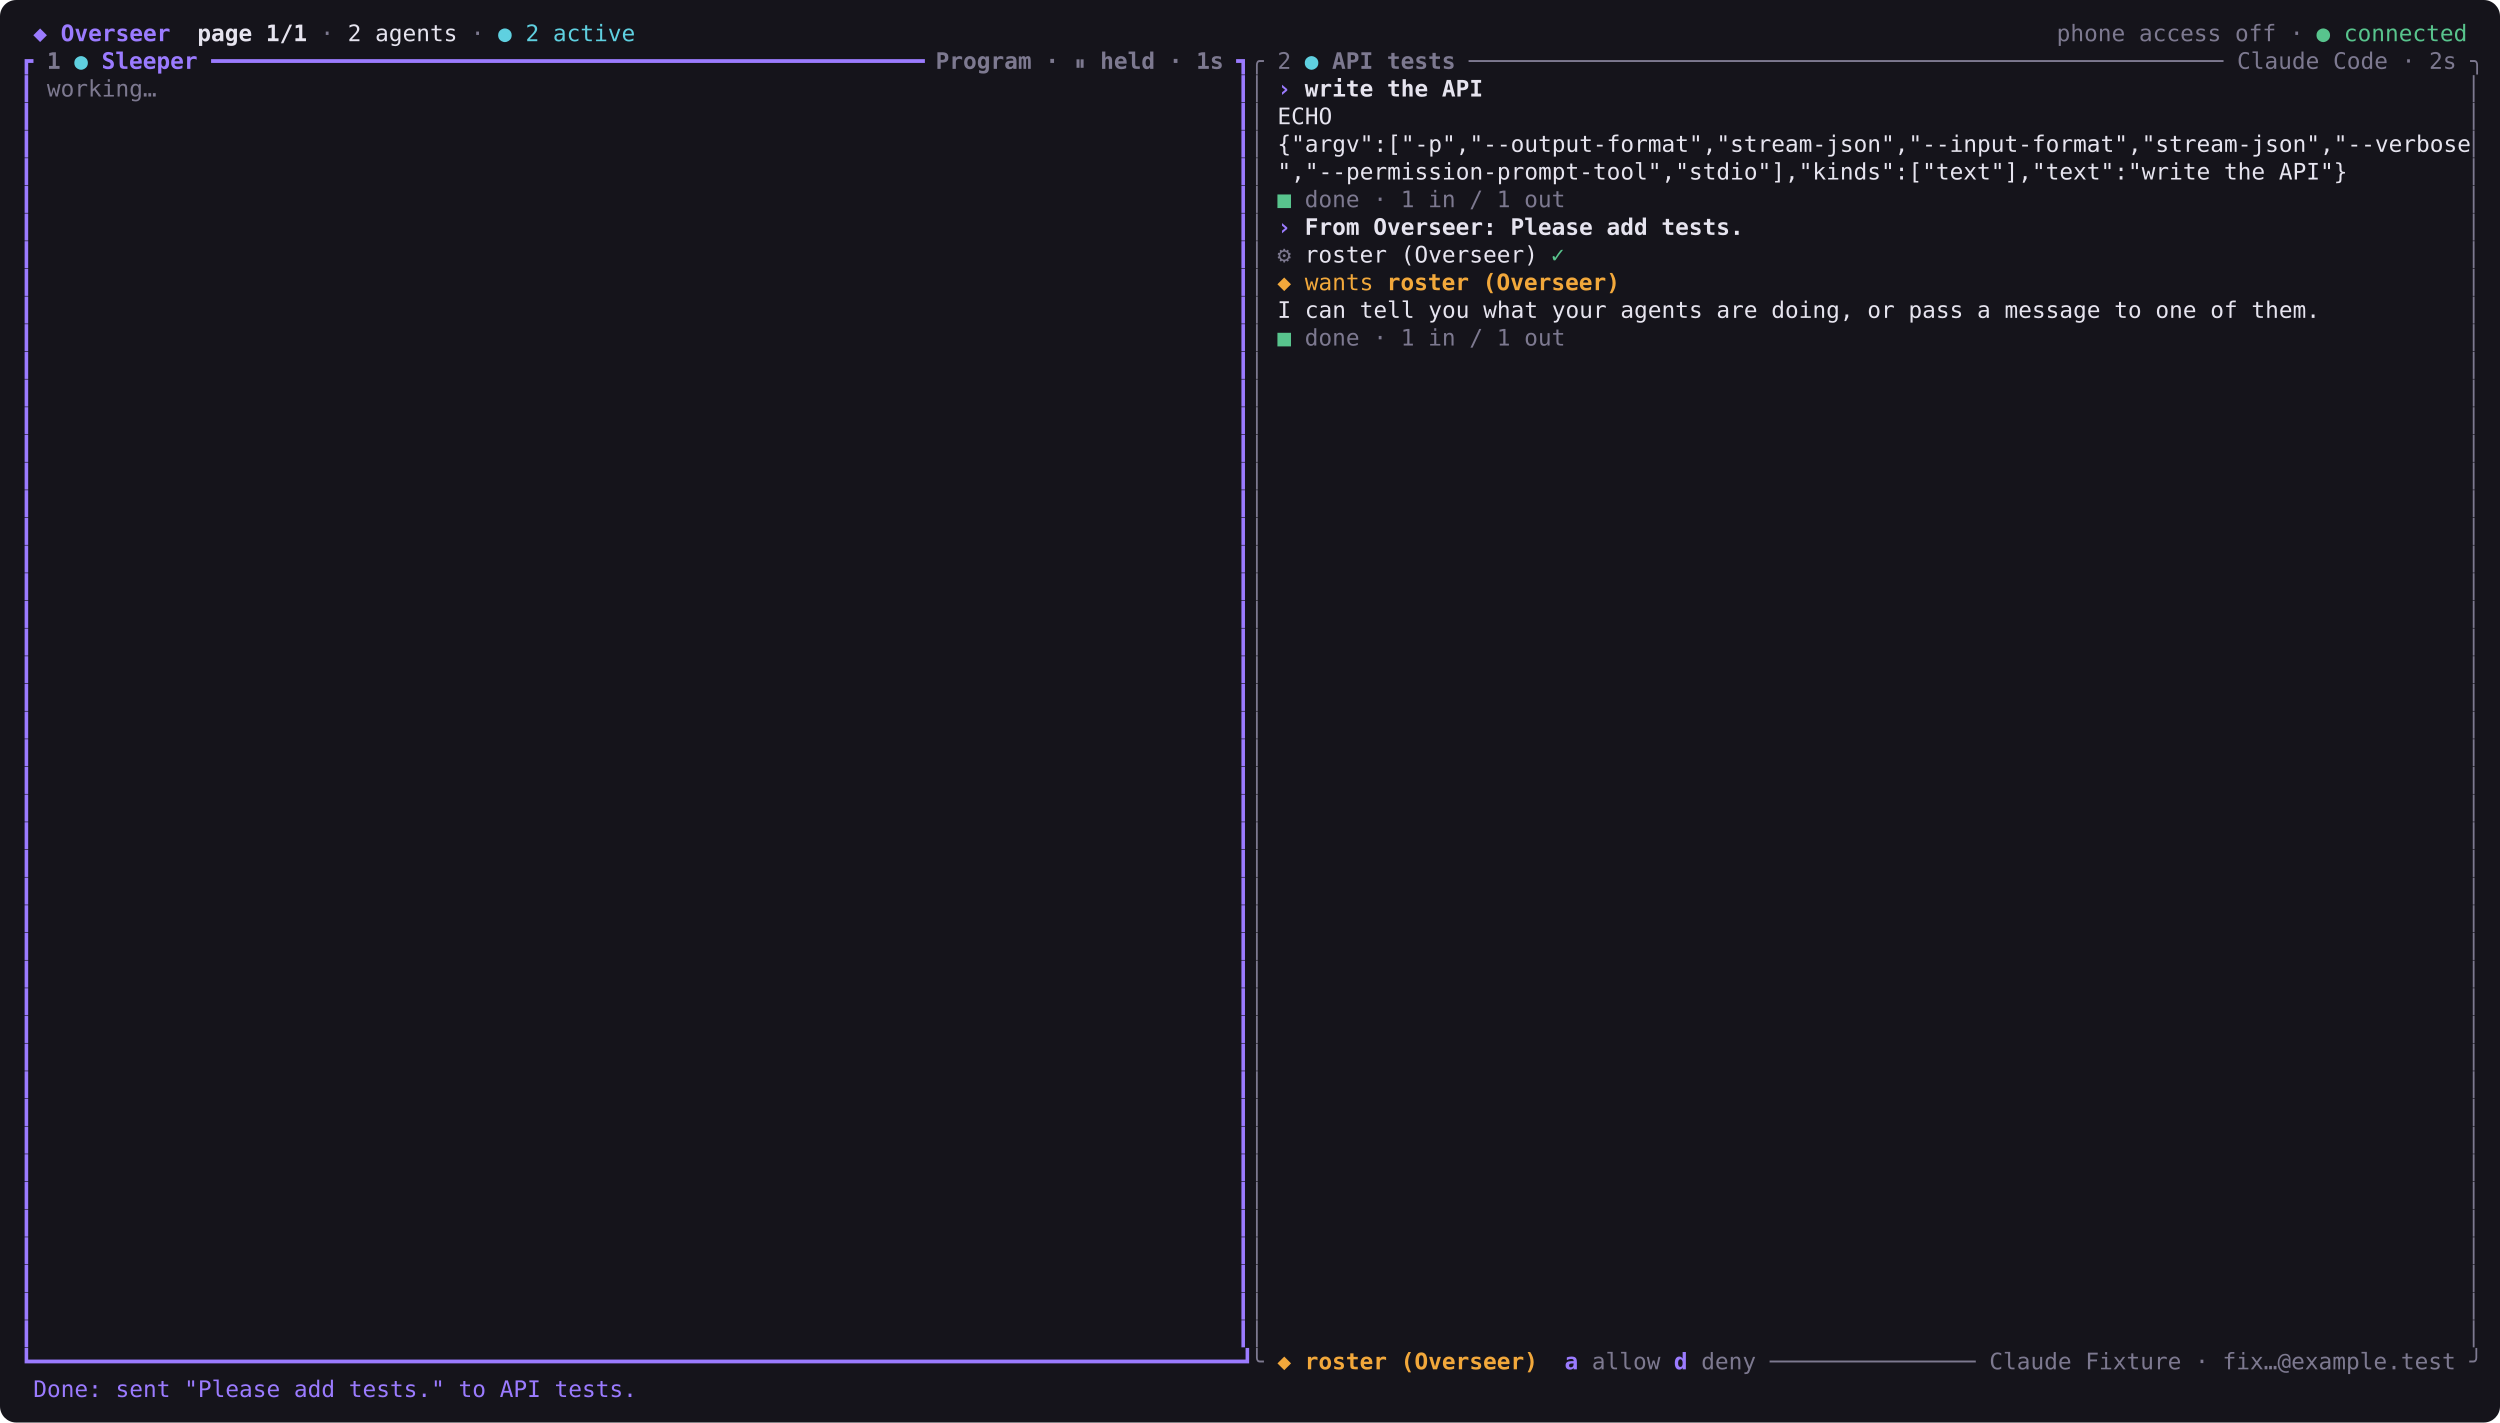
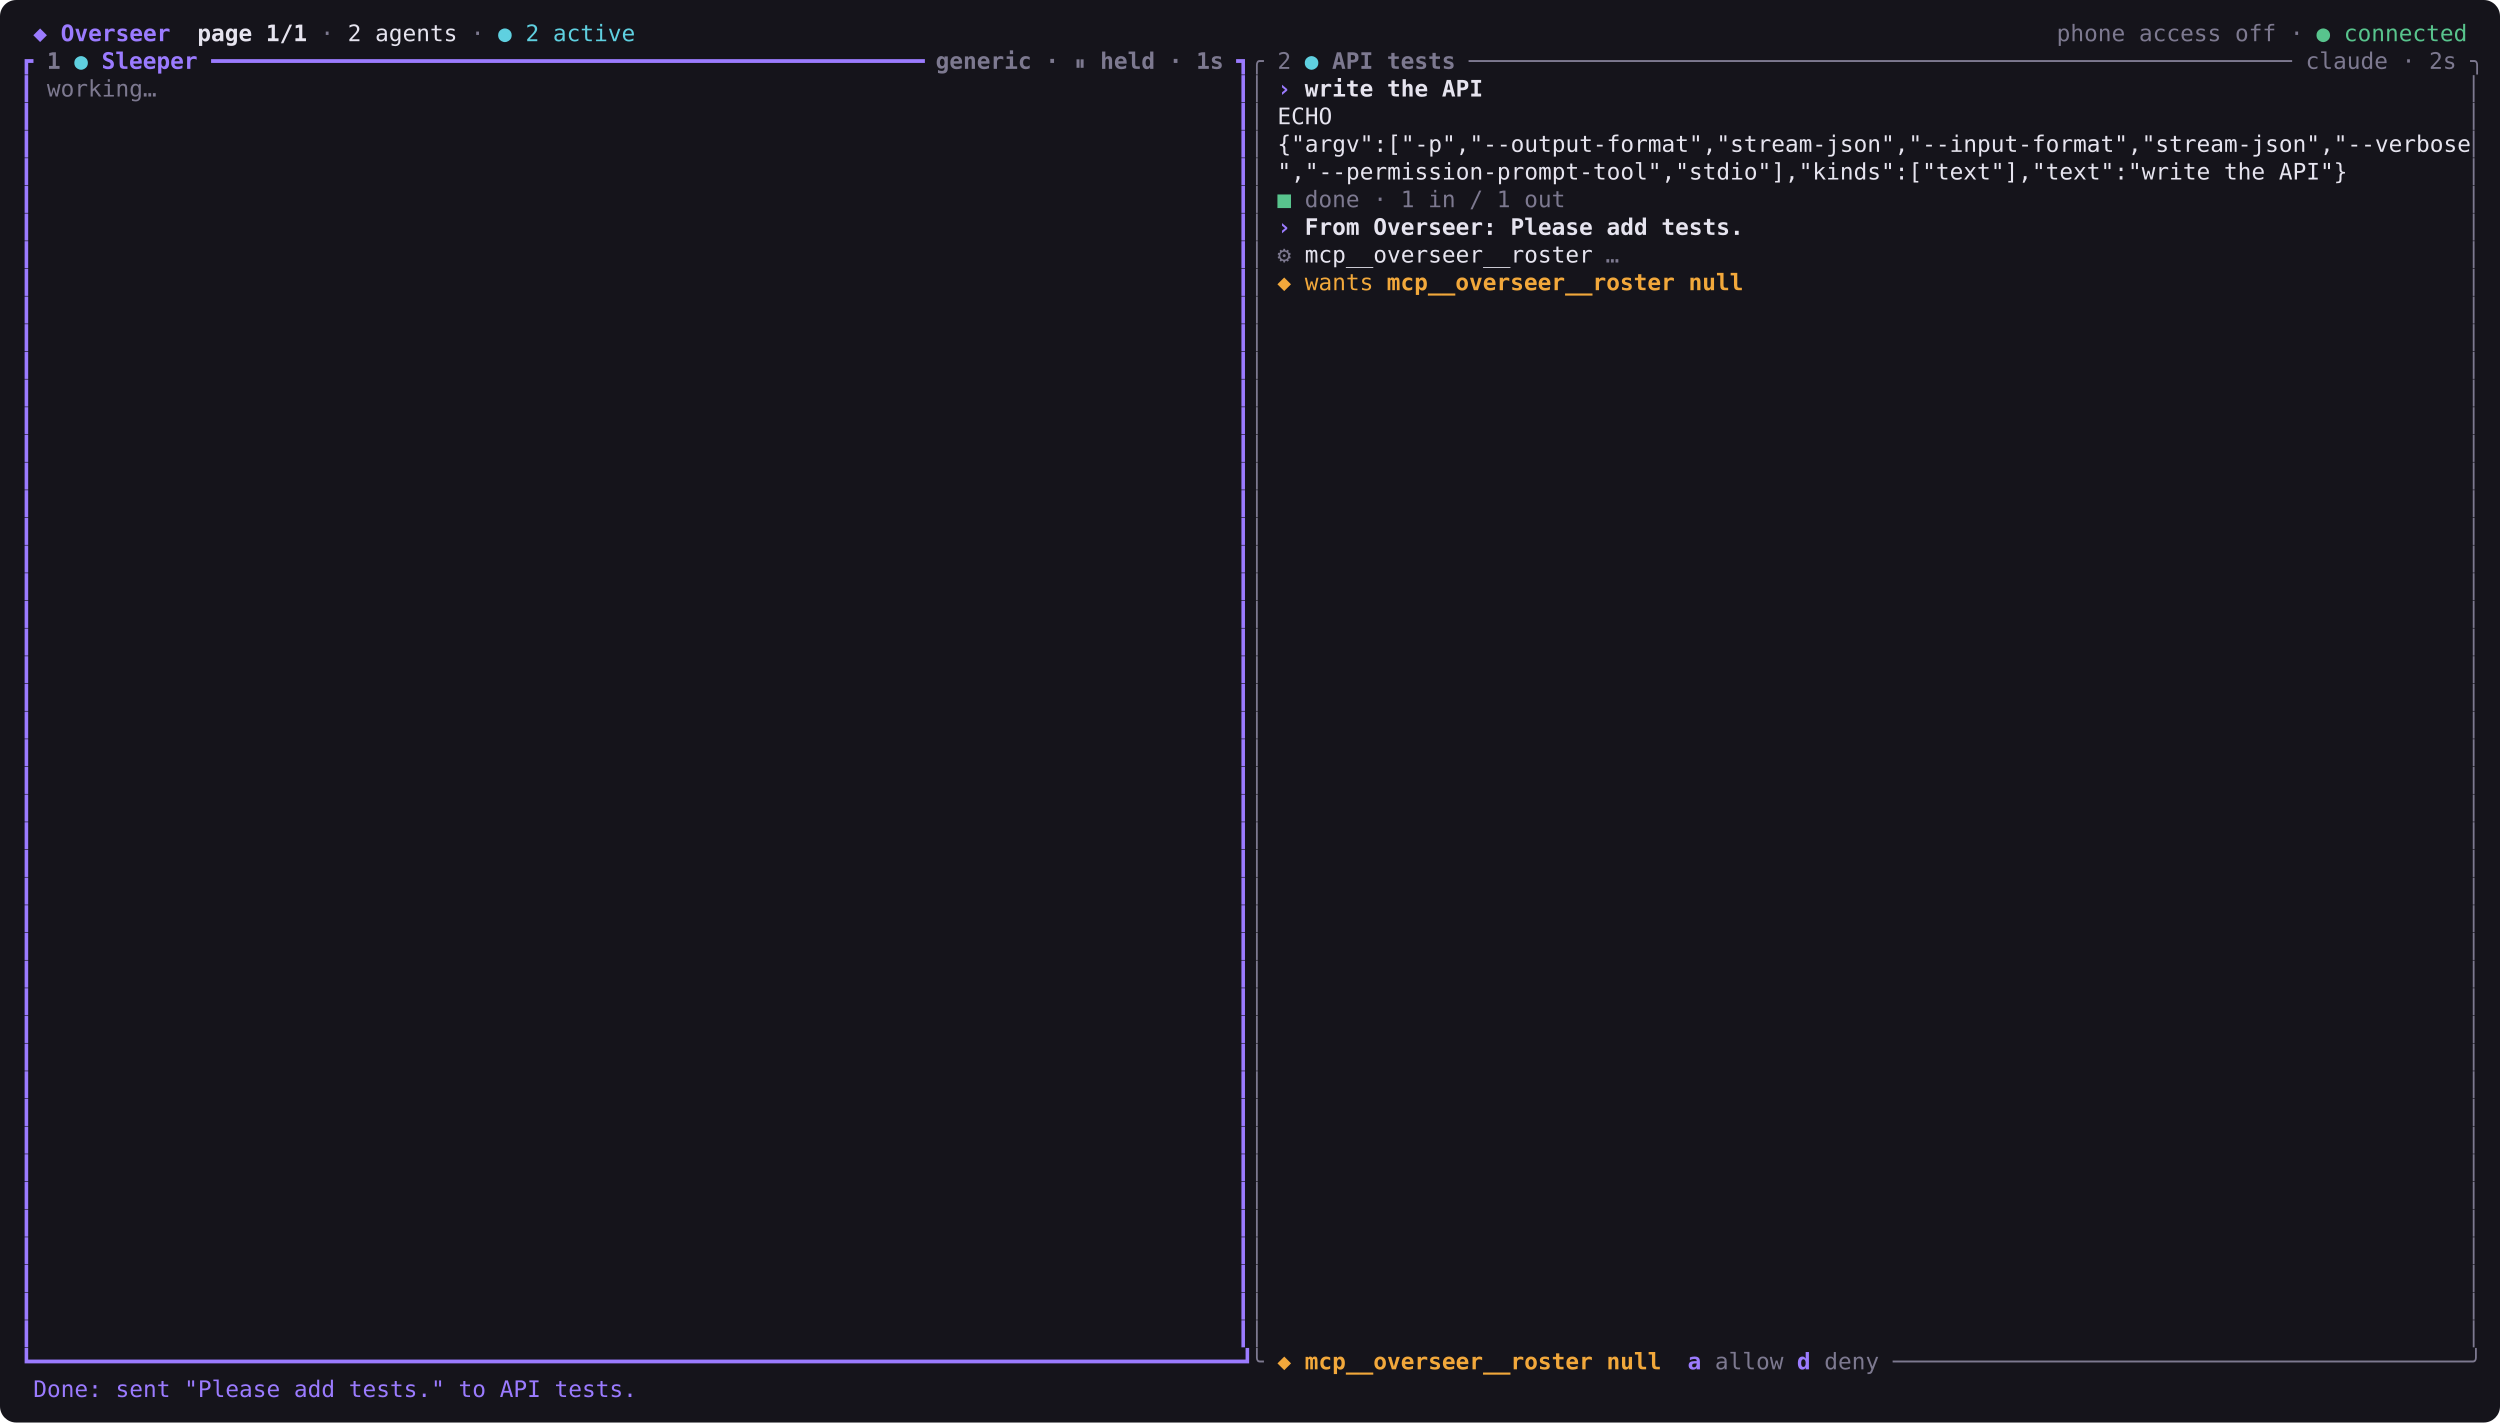
<svg xmlns="http://www.w3.org/2000/svg" width="1536" height="874" viewBox="0 0 1536 874">
  <rect width="100%" height="100%" rx="10" fill="#15141b" />
  <g font-family="ui-monospace, SFMono-Regular, Menlo, monospace" font-size="14">
    <text x="12.0" y="25.3" textLength="100.8" lengthAdjust="spacingAndGlyphs" fill="#9b7bff" font-weight="700" xml:space="preserve"> ◆ Overseer </text>
    <text x="112.8" y="25.3" textLength="84.0" lengthAdjust="spacingAndGlyphs" fill="#e6e4ef" font-weight="700" xml:space="preserve"> page 1/1 </text>
    <text x="196.8" y="25.3" textLength="16.8" lengthAdjust="spacingAndGlyphs" fill="#7d7990" xml:space="preserve">· </text>
    <text x="213.6" y="25.3" textLength="67.2" lengthAdjust="spacingAndGlyphs" fill="#e6e4ef" xml:space="preserve">2 agents</text>
    <text x="280.8" y="25.3" textLength="25.2" lengthAdjust="spacingAndGlyphs" fill="#7d7990" xml:space="preserve"> · </text>
    <text x="306.0" y="25.3" textLength="84.0" lengthAdjust="spacingAndGlyphs" fill="#5fd0e0" xml:space="preserve">● 2 active</text>
    <text x="1263.6" y="25.3" textLength="159.6" lengthAdjust="spacingAndGlyphs" fill="#7d7990" xml:space="preserve">phone access off · </text>
    <text x="1423.2" y="25.3" textLength="100.8" lengthAdjust="spacingAndGlyphs" fill="#58c48d" xml:space="preserve">● connected </text>
    <text x="12.0" y="42.3" textLength="8.4" lengthAdjust="spacingAndGlyphs" fill="#9b7bff" font-weight="700" xml:space="preserve">┏</text>
    <text x="20.4" y="42.3" textLength="25.2" lengthAdjust="spacingAndGlyphs" fill="#7d7990" font-weight="700" xml:space="preserve"> 1 </text>
    <text x="45.6" y="42.3" textLength="16.8" lengthAdjust="spacingAndGlyphs" fill="#5fd0e0" font-weight="700" xml:space="preserve">● </text>
    <text x="62.4" y="42.3" textLength="504.0" lengthAdjust="spacingAndGlyphs" fill="#9b7bff" font-weight="700" xml:space="preserve">Sleeper ━━━━━━━━━━━━━━━━━━━━━━━━━━━━━━━━━━━━━━━━━━━━━━━━━━━━</text>
-     <text x="566.4" y="42.3" textLength="193.2" lengthAdjust="spacingAndGlyphs" fill="#7d7990" font-weight="700" xml:space="preserve"> Program · ⏸ held · 1s </text>
+     <text x="566.4" y="42.3" textLength="193.2" lengthAdjust="spacingAndGlyphs" fill="#7d7990" font-weight="700" xml:space="preserve"> generic · ⏸ held · 1s </text>
    <text x="759.6" y="42.3" textLength="8.4" lengthAdjust="spacingAndGlyphs" fill="#9b7bff" font-weight="700" xml:space="preserve">┓</text>
    <text x="768.0" y="42.3" textLength="33.6" lengthAdjust="spacingAndGlyphs" fill="#7d7990" xml:space="preserve">╭ 2 </text>
    <text x="801.6" y="42.3" textLength="16.8" lengthAdjust="spacingAndGlyphs" fill="#5fd0e0" xml:space="preserve">● </text>
    <text x="818.4" y="42.3" textLength="75.6" lengthAdjust="spacingAndGlyphs" fill="#7d7990" font-weight="700" xml:space="preserve">API tests</text>
-     <text x="894.0" y="42.3" textLength="630.0" lengthAdjust="spacingAndGlyphs" fill="#7d7990" xml:space="preserve"> ─────────────────────────────────────────────────────── Claude Code · 2s ╮</text>
+     <text x="894.0" y="42.3" textLength="630.0" lengthAdjust="spacingAndGlyphs" fill="#7d7990" xml:space="preserve"> ──────────────────────────────────────────────────────────── claude · 2s ╮</text>
    <text x="12.0" y="59.3" textLength="8.4" lengthAdjust="spacingAndGlyphs" fill="#9b7bff" font-weight="700" xml:space="preserve">┃</text>
    <text x="28.8" y="59.3" textLength="67.2" lengthAdjust="spacingAndGlyphs" fill="#7d7990" xml:space="preserve">working…</text>
    <text x="759.6" y="59.3" textLength="8.4" lengthAdjust="spacingAndGlyphs" fill="#9b7bff" font-weight="700" xml:space="preserve">┃</text>
    <text x="768.0" y="59.3" textLength="8.4" lengthAdjust="spacingAndGlyphs" fill="#7d7990" xml:space="preserve">│</text>
    <text x="784.8" y="59.3" textLength="16.8" lengthAdjust="spacingAndGlyphs" fill="#9b7bff" font-weight="700" xml:space="preserve">› </text>
    <text x="801.6" y="59.3" textLength="109.2" lengthAdjust="spacingAndGlyphs" fill="#e6e4ef" font-weight="700" xml:space="preserve">write the API</text>
    <text x="1515.6" y="59.3" textLength="8.4" lengthAdjust="spacingAndGlyphs" fill="#7d7990" xml:space="preserve">│</text>
    <text x="12.0" y="76.3" textLength="8.4" lengthAdjust="spacingAndGlyphs" fill="#9b7bff" font-weight="700" xml:space="preserve">┃</text>
    <text x="759.6" y="76.3" textLength="8.4" lengthAdjust="spacingAndGlyphs" fill="#9b7bff" font-weight="700" xml:space="preserve">┃</text>
    <text x="768.0" y="76.3" textLength="8.4" lengthAdjust="spacingAndGlyphs" fill="#7d7990" xml:space="preserve">│</text>
    <text x="776.4" y="76.3" textLength="739.2" lengthAdjust="spacingAndGlyphs" fill="#e6e4ef" xml:space="preserve"> ECHO                                                                                   </text>
    <text x="1515.6" y="76.3" textLength="8.4" lengthAdjust="spacingAndGlyphs" fill="#7d7990" xml:space="preserve">│</text>
    <text x="12.0" y="93.3" textLength="8.4" lengthAdjust="spacingAndGlyphs" fill="#9b7bff" font-weight="700" xml:space="preserve">┃</text>
    <text x="759.6" y="93.3" textLength="8.4" lengthAdjust="spacingAndGlyphs" fill="#9b7bff" font-weight="700" xml:space="preserve">┃</text>
    <text x="768.0" y="93.3" textLength="8.4" lengthAdjust="spacingAndGlyphs" fill="#7d7990" xml:space="preserve">│</text>
    <text x="776.4" y="93.3" textLength="739.2" lengthAdjust="spacingAndGlyphs" fill="#e6e4ef" xml:space="preserve"> {"argv":["-p","--output-format","stream-json","--input-format","stream-json","--verbose</text>
    <text x="1515.6" y="93.3" textLength="8.4" lengthAdjust="spacingAndGlyphs" fill="#7d7990" xml:space="preserve">│</text>
    <text x="12.0" y="110.3" textLength="8.4" lengthAdjust="spacingAndGlyphs" fill="#9b7bff" font-weight="700" xml:space="preserve">┃</text>
    <text x="759.6" y="110.3" textLength="8.4" lengthAdjust="spacingAndGlyphs" fill="#9b7bff" font-weight="700" xml:space="preserve">┃</text>
    <text x="768.0" y="110.3" textLength="8.4" lengthAdjust="spacingAndGlyphs" fill="#7d7990" xml:space="preserve">│</text>
    <text x="776.4" y="110.3" textLength="739.2" lengthAdjust="spacingAndGlyphs" fill="#e6e4ef" xml:space="preserve"> ","--permission-prompt-tool","stdio"],"kinds":["text"],"text":"write the API"}         </text>
    <text x="1515.6" y="110.3" textLength="8.4" lengthAdjust="spacingAndGlyphs" fill="#7d7990" xml:space="preserve">│</text>
    <text x="12.0" y="127.3" textLength="8.4" lengthAdjust="spacingAndGlyphs" fill="#9b7bff" font-weight="700" xml:space="preserve">┃</text>
    <text x="759.6" y="127.3" textLength="8.4" lengthAdjust="spacingAndGlyphs" fill="#9b7bff" font-weight="700" xml:space="preserve">┃</text>
    <text x="768.0" y="127.3" textLength="8.4" lengthAdjust="spacingAndGlyphs" fill="#7d7990" xml:space="preserve">│</text>
    <text x="784.8" y="127.3" textLength="16.8" lengthAdjust="spacingAndGlyphs" fill="#58c48d" xml:space="preserve">■ </text>
    <text x="801.6" y="127.3" textLength="159.6" lengthAdjust="spacingAndGlyphs" fill="#7d7990" xml:space="preserve">done · 1 in / 1 out</text>
    <text x="1515.6" y="127.3" textLength="8.4" lengthAdjust="spacingAndGlyphs" fill="#7d7990" xml:space="preserve">│</text>
    <text x="12.0" y="144.3" textLength="8.4" lengthAdjust="spacingAndGlyphs" fill="#9b7bff" font-weight="700" xml:space="preserve">┃</text>
    <text x="759.6" y="144.3" textLength="8.4" lengthAdjust="spacingAndGlyphs" fill="#9b7bff" font-weight="700" xml:space="preserve">┃</text>
    <text x="768.0" y="144.3" textLength="8.4" lengthAdjust="spacingAndGlyphs" fill="#7d7990" xml:space="preserve">│</text>
    <text x="784.8" y="144.3" textLength="16.8" lengthAdjust="spacingAndGlyphs" fill="#9b7bff" font-weight="700" xml:space="preserve">› </text>
    <text x="801.6" y="144.3" textLength="268.8" lengthAdjust="spacingAndGlyphs" fill="#e6e4ef" font-weight="700" xml:space="preserve">From Overseer: Please add tests.</text>
    <text x="1515.6" y="144.3" textLength="8.4" lengthAdjust="spacingAndGlyphs" fill="#7d7990" xml:space="preserve">│</text>
    <text x="12.0" y="161.3" textLength="8.4" lengthAdjust="spacingAndGlyphs" fill="#9b7bff" font-weight="700" xml:space="preserve">┃</text>
    <text x="759.6" y="161.3" textLength="8.4" lengthAdjust="spacingAndGlyphs" fill="#9b7bff" font-weight="700" xml:space="preserve">┃</text>
    <text x="768.0" y="161.3" textLength="8.4" lengthAdjust="spacingAndGlyphs" fill="#7d7990" xml:space="preserve">│</text>
    <text x="784.8" y="161.3" textLength="16.8" lengthAdjust="spacingAndGlyphs" fill="#7d7990" xml:space="preserve">⚙ </text>
-     <text x="801.6" y="161.3" textLength="142.8" lengthAdjust="spacingAndGlyphs" fill="#e6e4ef" xml:space="preserve">roster (Overseer)</text>
-     <text x="944.4" y="161.3" textLength="16.8" lengthAdjust="spacingAndGlyphs" fill="#58c48d" xml:space="preserve"> ✓</text>
+     <text x="801.6" y="161.3" textLength="176.4" lengthAdjust="spacingAndGlyphs" fill="#e6e4ef" xml:space="preserve">mcp__overseer__roster</text>
+     <text x="978.0" y="161.3" textLength="16.8" lengthAdjust="spacingAndGlyphs" fill="#7d7990" xml:space="preserve"> …</text>
    <text x="1515.6" y="161.3" textLength="8.4" lengthAdjust="spacingAndGlyphs" fill="#7d7990" xml:space="preserve">│</text>
    <text x="12.0" y="178.3" textLength="8.4" lengthAdjust="spacingAndGlyphs" fill="#9b7bff" font-weight="700" xml:space="preserve">┃</text>
    <text x="759.6" y="178.3" textLength="8.4" lengthAdjust="spacingAndGlyphs" fill="#9b7bff" font-weight="700" xml:space="preserve">┃</text>
    <text x="768.0" y="178.3" textLength="8.4" lengthAdjust="spacingAndGlyphs" fill="#7d7990" xml:space="preserve">│</text>
    <text x="784.8" y="178.3" textLength="67.2" lengthAdjust="spacingAndGlyphs" fill="#f2a83b" xml:space="preserve">◆ wants </text>
-     <text x="852.0" y="178.3" textLength="142.8" lengthAdjust="spacingAndGlyphs" fill="#f2a83b" font-weight="700" xml:space="preserve">roster (Overseer)</text>
+     <text x="852.0" y="178.3" textLength="218.4" lengthAdjust="spacingAndGlyphs" fill="#f2a83b" font-weight="700" xml:space="preserve">mcp__overseer__roster null</text>
    <text x="1515.6" y="178.3" textLength="8.4" lengthAdjust="spacingAndGlyphs" fill="#7d7990" xml:space="preserve">│</text>
    <text x="12.0" y="195.3" textLength="8.4" lengthAdjust="spacingAndGlyphs" fill="#9b7bff" font-weight="700" xml:space="preserve">┃</text>
    <text x="759.6" y="195.3" textLength="8.4" lengthAdjust="spacingAndGlyphs" fill="#9b7bff" font-weight="700" xml:space="preserve">┃</text>
    <text x="768.0" y="195.3" textLength="8.4" lengthAdjust="spacingAndGlyphs" fill="#7d7990" xml:space="preserve">│</text>
-     <text x="776.4" y="195.3" textLength="739.2" lengthAdjust="spacingAndGlyphs" fill="#e6e4ef" xml:space="preserve"> I can tell you what your agents are doing, or pass a message to one of them.           </text>
    <text x="1515.6" y="195.3" textLength="8.4" lengthAdjust="spacingAndGlyphs" fill="#7d7990" xml:space="preserve">│</text>
    <text x="12.0" y="212.3" textLength="8.4" lengthAdjust="spacingAndGlyphs" fill="#9b7bff" font-weight="700" xml:space="preserve">┃</text>
    <text x="759.6" y="212.3" textLength="8.4" lengthAdjust="spacingAndGlyphs" fill="#9b7bff" font-weight="700" xml:space="preserve">┃</text>
    <text x="768.0" y="212.3" textLength="8.4" lengthAdjust="spacingAndGlyphs" fill="#7d7990" xml:space="preserve">│</text>
-     <text x="784.8" y="212.3" textLength="16.8" lengthAdjust="spacingAndGlyphs" fill="#58c48d" xml:space="preserve">■ </text>
-     <text x="801.6" y="212.3" textLength="159.6" lengthAdjust="spacingAndGlyphs" fill="#7d7990" xml:space="preserve">done · 1 in / 1 out</text>
    <text x="1515.6" y="212.3" textLength="8.4" lengthAdjust="spacingAndGlyphs" fill="#7d7990" xml:space="preserve">│</text>
    <text x="12.0" y="229.3" textLength="8.4" lengthAdjust="spacingAndGlyphs" fill="#9b7bff" font-weight="700" xml:space="preserve">┃</text>
    <text x="759.6" y="229.3" textLength="8.4" lengthAdjust="spacingAndGlyphs" fill="#9b7bff" font-weight="700" xml:space="preserve">┃</text>
    <text x="768.0" y="229.3" textLength="8.4" lengthAdjust="spacingAndGlyphs" fill="#7d7990" xml:space="preserve">│</text>
    <text x="1515.6" y="229.3" textLength="8.4" lengthAdjust="spacingAndGlyphs" fill="#7d7990" xml:space="preserve">│</text>
    <text x="12.0" y="246.3" textLength="8.4" lengthAdjust="spacingAndGlyphs" fill="#9b7bff" font-weight="700" xml:space="preserve">┃</text>
    <text x="759.6" y="246.3" textLength="8.4" lengthAdjust="spacingAndGlyphs" fill="#9b7bff" font-weight="700" xml:space="preserve">┃</text>
    <text x="768.0" y="246.3" textLength="8.4" lengthAdjust="spacingAndGlyphs" fill="#7d7990" xml:space="preserve">│</text>
    <text x="1515.6" y="246.3" textLength="8.4" lengthAdjust="spacingAndGlyphs" fill="#7d7990" xml:space="preserve">│</text>
    <text x="12.0" y="263.3" textLength="8.4" lengthAdjust="spacingAndGlyphs" fill="#9b7bff" font-weight="700" xml:space="preserve">┃</text>
    <text x="759.6" y="263.3" textLength="8.4" lengthAdjust="spacingAndGlyphs" fill="#9b7bff" font-weight="700" xml:space="preserve">┃</text>
    <text x="768.0" y="263.3" textLength="8.4" lengthAdjust="spacingAndGlyphs" fill="#7d7990" xml:space="preserve">│</text>
    <text x="1515.6" y="263.3" textLength="8.4" lengthAdjust="spacingAndGlyphs" fill="#7d7990" xml:space="preserve">│</text>
    <text x="12.0" y="280.3" textLength="8.4" lengthAdjust="spacingAndGlyphs" fill="#9b7bff" font-weight="700" xml:space="preserve">┃</text>
    <text x="759.6" y="280.3" textLength="8.4" lengthAdjust="spacingAndGlyphs" fill="#9b7bff" font-weight="700" xml:space="preserve">┃</text>
    <text x="768.0" y="280.3" textLength="8.4" lengthAdjust="spacingAndGlyphs" fill="#7d7990" xml:space="preserve">│</text>
    <text x="1515.6" y="280.3" textLength="8.4" lengthAdjust="spacingAndGlyphs" fill="#7d7990" xml:space="preserve">│</text>
    <text x="12.0" y="297.3" textLength="8.4" lengthAdjust="spacingAndGlyphs" fill="#9b7bff" font-weight="700" xml:space="preserve">┃</text>
    <text x="759.6" y="297.3" textLength="8.4" lengthAdjust="spacingAndGlyphs" fill="#9b7bff" font-weight="700" xml:space="preserve">┃</text>
    <text x="768.0" y="297.3" textLength="8.4" lengthAdjust="spacingAndGlyphs" fill="#7d7990" xml:space="preserve">│</text>
    <text x="1515.6" y="297.3" textLength="8.4" lengthAdjust="spacingAndGlyphs" fill="#7d7990" xml:space="preserve">│</text>
    <text x="12.0" y="314.3" textLength="8.4" lengthAdjust="spacingAndGlyphs" fill="#9b7bff" font-weight="700" xml:space="preserve">┃</text>
    <text x="759.6" y="314.3" textLength="8.4" lengthAdjust="spacingAndGlyphs" fill="#9b7bff" font-weight="700" xml:space="preserve">┃</text>
    <text x="768.0" y="314.3" textLength="8.4" lengthAdjust="spacingAndGlyphs" fill="#7d7990" xml:space="preserve">│</text>
    <text x="1515.6" y="314.3" textLength="8.4" lengthAdjust="spacingAndGlyphs" fill="#7d7990" xml:space="preserve">│</text>
    <text x="12.0" y="331.3" textLength="8.4" lengthAdjust="spacingAndGlyphs" fill="#9b7bff" font-weight="700" xml:space="preserve">┃</text>
    <text x="759.6" y="331.3" textLength="8.4" lengthAdjust="spacingAndGlyphs" fill="#9b7bff" font-weight="700" xml:space="preserve">┃</text>
    <text x="768.0" y="331.3" textLength="8.4" lengthAdjust="spacingAndGlyphs" fill="#7d7990" xml:space="preserve">│</text>
    <text x="1515.6" y="331.3" textLength="8.4" lengthAdjust="spacingAndGlyphs" fill="#7d7990" xml:space="preserve">│</text>
    <text x="12.0" y="348.3" textLength="8.4" lengthAdjust="spacingAndGlyphs" fill="#9b7bff" font-weight="700" xml:space="preserve">┃</text>
    <text x="759.6" y="348.3" textLength="8.4" lengthAdjust="spacingAndGlyphs" fill="#9b7bff" font-weight="700" xml:space="preserve">┃</text>
    <text x="768.0" y="348.3" textLength="8.4" lengthAdjust="spacingAndGlyphs" fill="#7d7990" xml:space="preserve">│</text>
    <text x="1515.6" y="348.3" textLength="8.4" lengthAdjust="spacingAndGlyphs" fill="#7d7990" xml:space="preserve">│</text>
    <text x="12.0" y="365.3" textLength="8.4" lengthAdjust="spacingAndGlyphs" fill="#9b7bff" font-weight="700" xml:space="preserve">┃</text>
    <text x="759.6" y="365.3" textLength="8.4" lengthAdjust="spacingAndGlyphs" fill="#9b7bff" font-weight="700" xml:space="preserve">┃</text>
    <text x="768.0" y="365.3" textLength="8.4" lengthAdjust="spacingAndGlyphs" fill="#7d7990" xml:space="preserve">│</text>
    <text x="1515.6" y="365.3" textLength="8.4" lengthAdjust="spacingAndGlyphs" fill="#7d7990" xml:space="preserve">│</text>
    <text x="12.0" y="382.3" textLength="8.4" lengthAdjust="spacingAndGlyphs" fill="#9b7bff" font-weight="700" xml:space="preserve">┃</text>
    <text x="759.6" y="382.3" textLength="8.4" lengthAdjust="spacingAndGlyphs" fill="#9b7bff" font-weight="700" xml:space="preserve">┃</text>
    <text x="768.0" y="382.3" textLength="8.4" lengthAdjust="spacingAndGlyphs" fill="#7d7990" xml:space="preserve">│</text>
    <text x="1515.6" y="382.3" textLength="8.4" lengthAdjust="spacingAndGlyphs" fill="#7d7990" xml:space="preserve">│</text>
    <text x="12.0" y="399.3" textLength="8.4" lengthAdjust="spacingAndGlyphs" fill="#9b7bff" font-weight="700" xml:space="preserve">┃</text>
    <text x="759.6" y="399.3" textLength="8.4" lengthAdjust="spacingAndGlyphs" fill="#9b7bff" font-weight="700" xml:space="preserve">┃</text>
    <text x="768.0" y="399.3" textLength="8.4" lengthAdjust="spacingAndGlyphs" fill="#7d7990" xml:space="preserve">│</text>
    <text x="1515.6" y="399.3" textLength="8.4" lengthAdjust="spacingAndGlyphs" fill="#7d7990" xml:space="preserve">│</text>
    <text x="12.0" y="416.3" textLength="8.4" lengthAdjust="spacingAndGlyphs" fill="#9b7bff" font-weight="700" xml:space="preserve">┃</text>
    <text x="759.6" y="416.3" textLength="8.4" lengthAdjust="spacingAndGlyphs" fill="#9b7bff" font-weight="700" xml:space="preserve">┃</text>
    <text x="768.0" y="416.3" textLength="8.4" lengthAdjust="spacingAndGlyphs" fill="#7d7990" xml:space="preserve">│</text>
    <text x="1515.6" y="416.3" textLength="8.4" lengthAdjust="spacingAndGlyphs" fill="#7d7990" xml:space="preserve">│</text>
    <text x="12.0" y="433.3" textLength="8.4" lengthAdjust="spacingAndGlyphs" fill="#9b7bff" font-weight="700" xml:space="preserve">┃</text>
    <text x="759.6" y="433.3" textLength="8.4" lengthAdjust="spacingAndGlyphs" fill="#9b7bff" font-weight="700" xml:space="preserve">┃</text>
    <text x="768.0" y="433.3" textLength="8.4" lengthAdjust="spacingAndGlyphs" fill="#7d7990" xml:space="preserve">│</text>
    <text x="1515.6" y="433.3" textLength="8.4" lengthAdjust="spacingAndGlyphs" fill="#7d7990" xml:space="preserve">│</text>
    <text x="12.0" y="450.3" textLength="8.4" lengthAdjust="spacingAndGlyphs" fill="#9b7bff" font-weight="700" xml:space="preserve">┃</text>
    <text x="759.6" y="450.3" textLength="8.4" lengthAdjust="spacingAndGlyphs" fill="#9b7bff" font-weight="700" xml:space="preserve">┃</text>
    <text x="768.0" y="450.3" textLength="8.4" lengthAdjust="spacingAndGlyphs" fill="#7d7990" xml:space="preserve">│</text>
    <text x="1515.6" y="450.3" textLength="8.4" lengthAdjust="spacingAndGlyphs" fill="#7d7990" xml:space="preserve">│</text>
    <text x="12.0" y="467.3" textLength="8.4" lengthAdjust="spacingAndGlyphs" fill="#9b7bff" font-weight="700" xml:space="preserve">┃</text>
    <text x="759.6" y="467.3" textLength="8.4" lengthAdjust="spacingAndGlyphs" fill="#9b7bff" font-weight="700" xml:space="preserve">┃</text>
    <text x="768.0" y="467.3" textLength="8.4" lengthAdjust="spacingAndGlyphs" fill="#7d7990" xml:space="preserve">│</text>
    <text x="1515.6" y="467.3" textLength="8.4" lengthAdjust="spacingAndGlyphs" fill="#7d7990" xml:space="preserve">│</text>
    <text x="12.0" y="484.3" textLength="8.4" lengthAdjust="spacingAndGlyphs" fill="#9b7bff" font-weight="700" xml:space="preserve">┃</text>
    <text x="759.6" y="484.3" textLength="8.4" lengthAdjust="spacingAndGlyphs" fill="#9b7bff" font-weight="700" xml:space="preserve">┃</text>
    <text x="768.0" y="484.3" textLength="8.4" lengthAdjust="spacingAndGlyphs" fill="#7d7990" xml:space="preserve">│</text>
    <text x="1515.6" y="484.3" textLength="8.4" lengthAdjust="spacingAndGlyphs" fill="#7d7990" xml:space="preserve">│</text>
    <text x="12.0" y="501.3" textLength="8.4" lengthAdjust="spacingAndGlyphs" fill="#9b7bff" font-weight="700" xml:space="preserve">┃</text>
    <text x="759.6" y="501.3" textLength="8.4" lengthAdjust="spacingAndGlyphs" fill="#9b7bff" font-weight="700" xml:space="preserve">┃</text>
    <text x="768.0" y="501.3" textLength="8.4" lengthAdjust="spacingAndGlyphs" fill="#7d7990" xml:space="preserve">│</text>
    <text x="1515.6" y="501.3" textLength="8.4" lengthAdjust="spacingAndGlyphs" fill="#7d7990" xml:space="preserve">│</text>
    <text x="12.0" y="518.3" textLength="8.4" lengthAdjust="spacingAndGlyphs" fill="#9b7bff" font-weight="700" xml:space="preserve">┃</text>
    <text x="759.6" y="518.3" textLength="8.4" lengthAdjust="spacingAndGlyphs" fill="#9b7bff" font-weight="700" xml:space="preserve">┃</text>
    <text x="768.0" y="518.3" textLength="8.4" lengthAdjust="spacingAndGlyphs" fill="#7d7990" xml:space="preserve">│</text>
    <text x="1515.6" y="518.3" textLength="8.4" lengthAdjust="spacingAndGlyphs" fill="#7d7990" xml:space="preserve">│</text>
    <text x="12.0" y="535.3" textLength="8.4" lengthAdjust="spacingAndGlyphs" fill="#9b7bff" font-weight="700" xml:space="preserve">┃</text>
    <text x="759.6" y="535.3" textLength="8.4" lengthAdjust="spacingAndGlyphs" fill="#9b7bff" font-weight="700" xml:space="preserve">┃</text>
    <text x="768.0" y="535.3" textLength="8.4" lengthAdjust="spacingAndGlyphs" fill="#7d7990" xml:space="preserve">│</text>
    <text x="1515.6" y="535.3" textLength="8.4" lengthAdjust="spacingAndGlyphs" fill="#7d7990" xml:space="preserve">│</text>
    <text x="12.0" y="552.3" textLength="8.4" lengthAdjust="spacingAndGlyphs" fill="#9b7bff" font-weight="700" xml:space="preserve">┃</text>
    <text x="759.6" y="552.3" textLength="8.4" lengthAdjust="spacingAndGlyphs" fill="#9b7bff" font-weight="700" xml:space="preserve">┃</text>
    <text x="768.0" y="552.3" textLength="8.4" lengthAdjust="spacingAndGlyphs" fill="#7d7990" xml:space="preserve">│</text>
    <text x="1515.6" y="552.3" textLength="8.4" lengthAdjust="spacingAndGlyphs" fill="#7d7990" xml:space="preserve">│</text>
    <text x="12.0" y="569.3" textLength="8.4" lengthAdjust="spacingAndGlyphs" fill="#9b7bff" font-weight="700" xml:space="preserve">┃</text>
    <text x="759.6" y="569.3" textLength="8.4" lengthAdjust="spacingAndGlyphs" fill="#9b7bff" font-weight="700" xml:space="preserve">┃</text>
    <text x="768.0" y="569.3" textLength="8.4" lengthAdjust="spacingAndGlyphs" fill="#7d7990" xml:space="preserve">│</text>
    <text x="1515.6" y="569.3" textLength="8.4" lengthAdjust="spacingAndGlyphs" fill="#7d7990" xml:space="preserve">│</text>
    <text x="12.0" y="586.3" textLength="8.4" lengthAdjust="spacingAndGlyphs" fill="#9b7bff" font-weight="700" xml:space="preserve">┃</text>
    <text x="759.6" y="586.3" textLength="8.4" lengthAdjust="spacingAndGlyphs" fill="#9b7bff" font-weight="700" xml:space="preserve">┃</text>
    <text x="768.0" y="586.3" textLength="8.4" lengthAdjust="spacingAndGlyphs" fill="#7d7990" xml:space="preserve">│</text>
    <text x="1515.6" y="586.3" textLength="8.4" lengthAdjust="spacingAndGlyphs" fill="#7d7990" xml:space="preserve">│</text>
    <text x="12.0" y="603.3" textLength="8.4" lengthAdjust="spacingAndGlyphs" fill="#9b7bff" font-weight="700" xml:space="preserve">┃</text>
    <text x="759.6" y="603.3" textLength="8.4" lengthAdjust="spacingAndGlyphs" fill="#9b7bff" font-weight="700" xml:space="preserve">┃</text>
    <text x="768.0" y="603.3" textLength="8.4" lengthAdjust="spacingAndGlyphs" fill="#7d7990" xml:space="preserve">│</text>
    <text x="1515.6" y="603.3" textLength="8.4" lengthAdjust="spacingAndGlyphs" fill="#7d7990" xml:space="preserve">│</text>
    <text x="12.0" y="620.3" textLength="8.4" lengthAdjust="spacingAndGlyphs" fill="#9b7bff" font-weight="700" xml:space="preserve">┃</text>
    <text x="759.6" y="620.3" textLength="8.4" lengthAdjust="spacingAndGlyphs" fill="#9b7bff" font-weight="700" xml:space="preserve">┃</text>
    <text x="768.0" y="620.3" textLength="8.4" lengthAdjust="spacingAndGlyphs" fill="#7d7990" xml:space="preserve">│</text>
    <text x="1515.6" y="620.3" textLength="8.4" lengthAdjust="spacingAndGlyphs" fill="#7d7990" xml:space="preserve">│</text>
    <text x="12.0" y="637.3" textLength="8.4" lengthAdjust="spacingAndGlyphs" fill="#9b7bff" font-weight="700" xml:space="preserve">┃</text>
    <text x="759.6" y="637.3" textLength="8.4" lengthAdjust="spacingAndGlyphs" fill="#9b7bff" font-weight="700" xml:space="preserve">┃</text>
    <text x="768.0" y="637.3" textLength="8.4" lengthAdjust="spacingAndGlyphs" fill="#7d7990" xml:space="preserve">│</text>
    <text x="1515.6" y="637.3" textLength="8.4" lengthAdjust="spacingAndGlyphs" fill="#7d7990" xml:space="preserve">│</text>
    <text x="12.0" y="654.3" textLength="8.4" lengthAdjust="spacingAndGlyphs" fill="#9b7bff" font-weight="700" xml:space="preserve">┃</text>
    <text x="759.6" y="654.3" textLength="8.4" lengthAdjust="spacingAndGlyphs" fill="#9b7bff" font-weight="700" xml:space="preserve">┃</text>
    <text x="768.0" y="654.3" textLength="8.4" lengthAdjust="spacingAndGlyphs" fill="#7d7990" xml:space="preserve">│</text>
    <text x="1515.6" y="654.3" textLength="8.4" lengthAdjust="spacingAndGlyphs" fill="#7d7990" xml:space="preserve">│</text>
    <text x="12.0" y="671.3" textLength="8.4" lengthAdjust="spacingAndGlyphs" fill="#9b7bff" font-weight="700" xml:space="preserve">┃</text>
    <text x="759.6" y="671.3" textLength="8.4" lengthAdjust="spacingAndGlyphs" fill="#9b7bff" font-weight="700" xml:space="preserve">┃</text>
    <text x="768.0" y="671.3" textLength="8.4" lengthAdjust="spacingAndGlyphs" fill="#7d7990" xml:space="preserve">│</text>
    <text x="1515.6" y="671.3" textLength="8.4" lengthAdjust="spacingAndGlyphs" fill="#7d7990" xml:space="preserve">│</text>
    <text x="12.0" y="688.3" textLength="8.4" lengthAdjust="spacingAndGlyphs" fill="#9b7bff" font-weight="700" xml:space="preserve">┃</text>
    <text x="759.6" y="688.3" textLength="8.4" lengthAdjust="spacingAndGlyphs" fill="#9b7bff" font-weight="700" xml:space="preserve">┃</text>
    <text x="768.0" y="688.3" textLength="8.4" lengthAdjust="spacingAndGlyphs" fill="#7d7990" xml:space="preserve">│</text>
    <text x="1515.6" y="688.3" textLength="8.4" lengthAdjust="spacingAndGlyphs" fill="#7d7990" xml:space="preserve">│</text>
    <text x="12.0" y="705.3" textLength="8.4" lengthAdjust="spacingAndGlyphs" fill="#9b7bff" font-weight="700" xml:space="preserve">┃</text>
    <text x="759.6" y="705.3" textLength="8.4" lengthAdjust="spacingAndGlyphs" fill="#9b7bff" font-weight="700" xml:space="preserve">┃</text>
    <text x="768.0" y="705.3" textLength="8.4" lengthAdjust="spacingAndGlyphs" fill="#7d7990" xml:space="preserve">│</text>
    <text x="1515.6" y="705.3" textLength="8.4" lengthAdjust="spacingAndGlyphs" fill="#7d7990" xml:space="preserve">│</text>
    <text x="12.0" y="722.3" textLength="8.4" lengthAdjust="spacingAndGlyphs" fill="#9b7bff" font-weight="700" xml:space="preserve">┃</text>
    <text x="759.6" y="722.3" textLength="8.4" lengthAdjust="spacingAndGlyphs" fill="#9b7bff" font-weight="700" xml:space="preserve">┃</text>
    <text x="768.0" y="722.3" textLength="8.4" lengthAdjust="spacingAndGlyphs" fill="#7d7990" xml:space="preserve">│</text>
    <text x="1515.6" y="722.3" textLength="8.4" lengthAdjust="spacingAndGlyphs" fill="#7d7990" xml:space="preserve">│</text>
    <text x="12.0" y="739.3" textLength="8.4" lengthAdjust="spacingAndGlyphs" fill="#9b7bff" font-weight="700" xml:space="preserve">┃</text>
    <text x="759.6" y="739.3" textLength="8.4" lengthAdjust="spacingAndGlyphs" fill="#9b7bff" font-weight="700" xml:space="preserve">┃</text>
    <text x="768.0" y="739.3" textLength="8.4" lengthAdjust="spacingAndGlyphs" fill="#7d7990" xml:space="preserve">│</text>
    <text x="1515.6" y="739.3" textLength="8.4" lengthAdjust="spacingAndGlyphs" fill="#7d7990" xml:space="preserve">│</text>
    <text x="12.0" y="756.3" textLength="8.4" lengthAdjust="spacingAndGlyphs" fill="#9b7bff" font-weight="700" xml:space="preserve">┃</text>
    <text x="759.6" y="756.3" textLength="8.4" lengthAdjust="spacingAndGlyphs" fill="#9b7bff" font-weight="700" xml:space="preserve">┃</text>
    <text x="768.0" y="756.3" textLength="8.4" lengthAdjust="spacingAndGlyphs" fill="#7d7990" xml:space="preserve">│</text>
    <text x="1515.6" y="756.3" textLength="8.4" lengthAdjust="spacingAndGlyphs" fill="#7d7990" xml:space="preserve">│</text>
    <text x="12.0" y="773.3" textLength="8.4" lengthAdjust="spacingAndGlyphs" fill="#9b7bff" font-weight="700" xml:space="preserve">┃</text>
    <text x="759.6" y="773.3" textLength="8.4" lengthAdjust="spacingAndGlyphs" fill="#9b7bff" font-weight="700" xml:space="preserve">┃</text>
    <text x="768.0" y="773.3" textLength="8.4" lengthAdjust="spacingAndGlyphs" fill="#7d7990" xml:space="preserve">│</text>
    <text x="1515.6" y="773.3" textLength="8.4" lengthAdjust="spacingAndGlyphs" fill="#7d7990" xml:space="preserve">│</text>
    <text x="12.0" y="790.3" textLength="8.4" lengthAdjust="spacingAndGlyphs" fill="#9b7bff" font-weight="700" xml:space="preserve">┃</text>
    <text x="759.6" y="790.3" textLength="8.4" lengthAdjust="spacingAndGlyphs" fill="#9b7bff" font-weight="700" xml:space="preserve">┃</text>
    <text x="768.0" y="790.3" textLength="8.4" lengthAdjust="spacingAndGlyphs" fill="#7d7990" xml:space="preserve">│</text>
    <text x="1515.6" y="790.3" textLength="8.4" lengthAdjust="spacingAndGlyphs" fill="#7d7990" xml:space="preserve">│</text>
    <text x="12.0" y="807.3" textLength="8.4" lengthAdjust="spacingAndGlyphs" fill="#9b7bff" font-weight="700" xml:space="preserve">┃</text>
    <text x="759.6" y="807.3" textLength="8.4" lengthAdjust="spacingAndGlyphs" fill="#9b7bff" font-weight="700" xml:space="preserve">┃</text>
    <text x="768.0" y="807.3" textLength="8.4" lengthAdjust="spacingAndGlyphs" fill="#7d7990" xml:space="preserve">│</text>
    <text x="1515.6" y="807.3" textLength="8.4" lengthAdjust="spacingAndGlyphs" fill="#7d7990" xml:space="preserve">│</text>
    <text x="12.0" y="824.3" textLength="8.4" lengthAdjust="spacingAndGlyphs" fill="#9b7bff" font-weight="700" xml:space="preserve">┃</text>
    <text x="759.6" y="824.3" textLength="8.4" lengthAdjust="spacingAndGlyphs" fill="#9b7bff" font-weight="700" xml:space="preserve">┃</text>
    <text x="768.0" y="824.3" textLength="8.4" lengthAdjust="spacingAndGlyphs" fill="#7d7990" xml:space="preserve">│</text>
    <text x="1515.6" y="824.3" textLength="8.4" lengthAdjust="spacingAndGlyphs" fill="#7d7990" xml:space="preserve">│</text>
    <text x="12.0" y="841.3" textLength="756.0" lengthAdjust="spacingAndGlyphs" fill="#9b7bff" font-weight="700" xml:space="preserve">┗━━━━━━━━━━━━━━━━━━━━━━━━━━━━━━━━━━━━━━━━━━━━━━━━━━━━━━━━━━━━━━━━━━━━━━━━━━━━━━━━━━━━━━━━┛</text>
    <text x="768.0" y="841.3" textLength="8.4" lengthAdjust="spacingAndGlyphs" fill="#7d7990" xml:space="preserve">╰</text>
    <text x="776.4" y="841.3" textLength="25.2" lengthAdjust="spacingAndGlyphs" fill="#f2a83b" xml:space="preserve"> ◆ </text>
-     <text x="801.6" y="841.3" textLength="142.8" lengthAdjust="spacingAndGlyphs" fill="#f2a83b" font-weight="700" xml:space="preserve">roster (Overseer)</text>
-     <text x="944.4" y="841.3" textLength="25.2" lengthAdjust="spacingAndGlyphs" fill="#9b7bff" font-weight="700" xml:space="preserve">  a</text>
-     <text x="969.6" y="841.3" textLength="58.8" lengthAdjust="spacingAndGlyphs" fill="#7d7990" xml:space="preserve"> allow </text>
-     <text x="1028.4" y="841.3" textLength="8.4" lengthAdjust="spacingAndGlyphs" fill="#9b7bff" font-weight="700" xml:space="preserve">d</text>
-     <text x="1036.8" y="841.3" textLength="487.2" lengthAdjust="spacingAndGlyphs" fill="#7d7990" xml:space="preserve"> deny ─────────────── Claude Fixture · fix…@example.test ╯</text>
+     <text x="801.6" y="841.3" textLength="218.4" lengthAdjust="spacingAndGlyphs" fill="#f2a83b" font-weight="700" xml:space="preserve">mcp__overseer__roster null</text>
+     <text x="1020.0" y="841.3" textLength="25.2" lengthAdjust="spacingAndGlyphs" fill="#9b7bff" font-weight="700" xml:space="preserve">  a</text>
+     <text x="1045.2" y="841.3" textLength="58.8" lengthAdjust="spacingAndGlyphs" fill="#7d7990" xml:space="preserve"> allow </text>
+     <text x="1104.0" y="841.3" textLength="8.4" lengthAdjust="spacingAndGlyphs" fill="#9b7bff" font-weight="700" xml:space="preserve">d</text>
+     <text x="1112.4" y="841.3" textLength="411.6" lengthAdjust="spacingAndGlyphs" fill="#7d7990" xml:space="preserve"> deny ──────────────────────────────────────────╯</text>
    <text x="12.0" y="858.3" textLength="378.0" lengthAdjust="spacingAndGlyphs" fill="#9b7bff" xml:space="preserve"> Done: sent "Please add tests." to API tests.</text>
  </g>
</svg>
